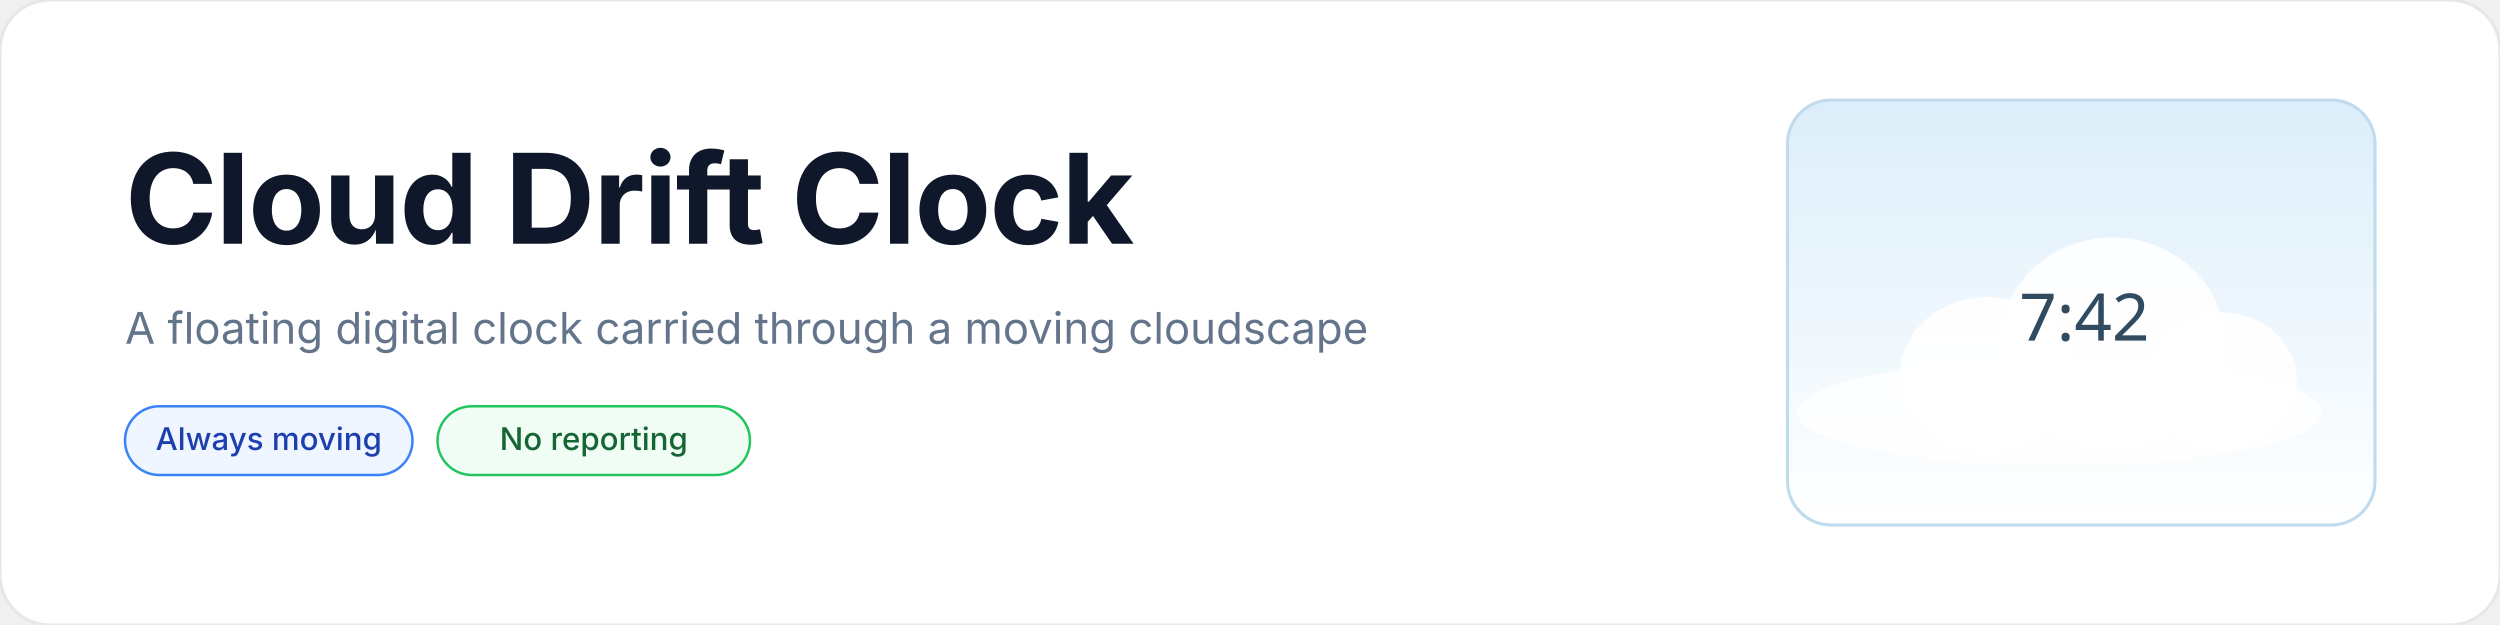
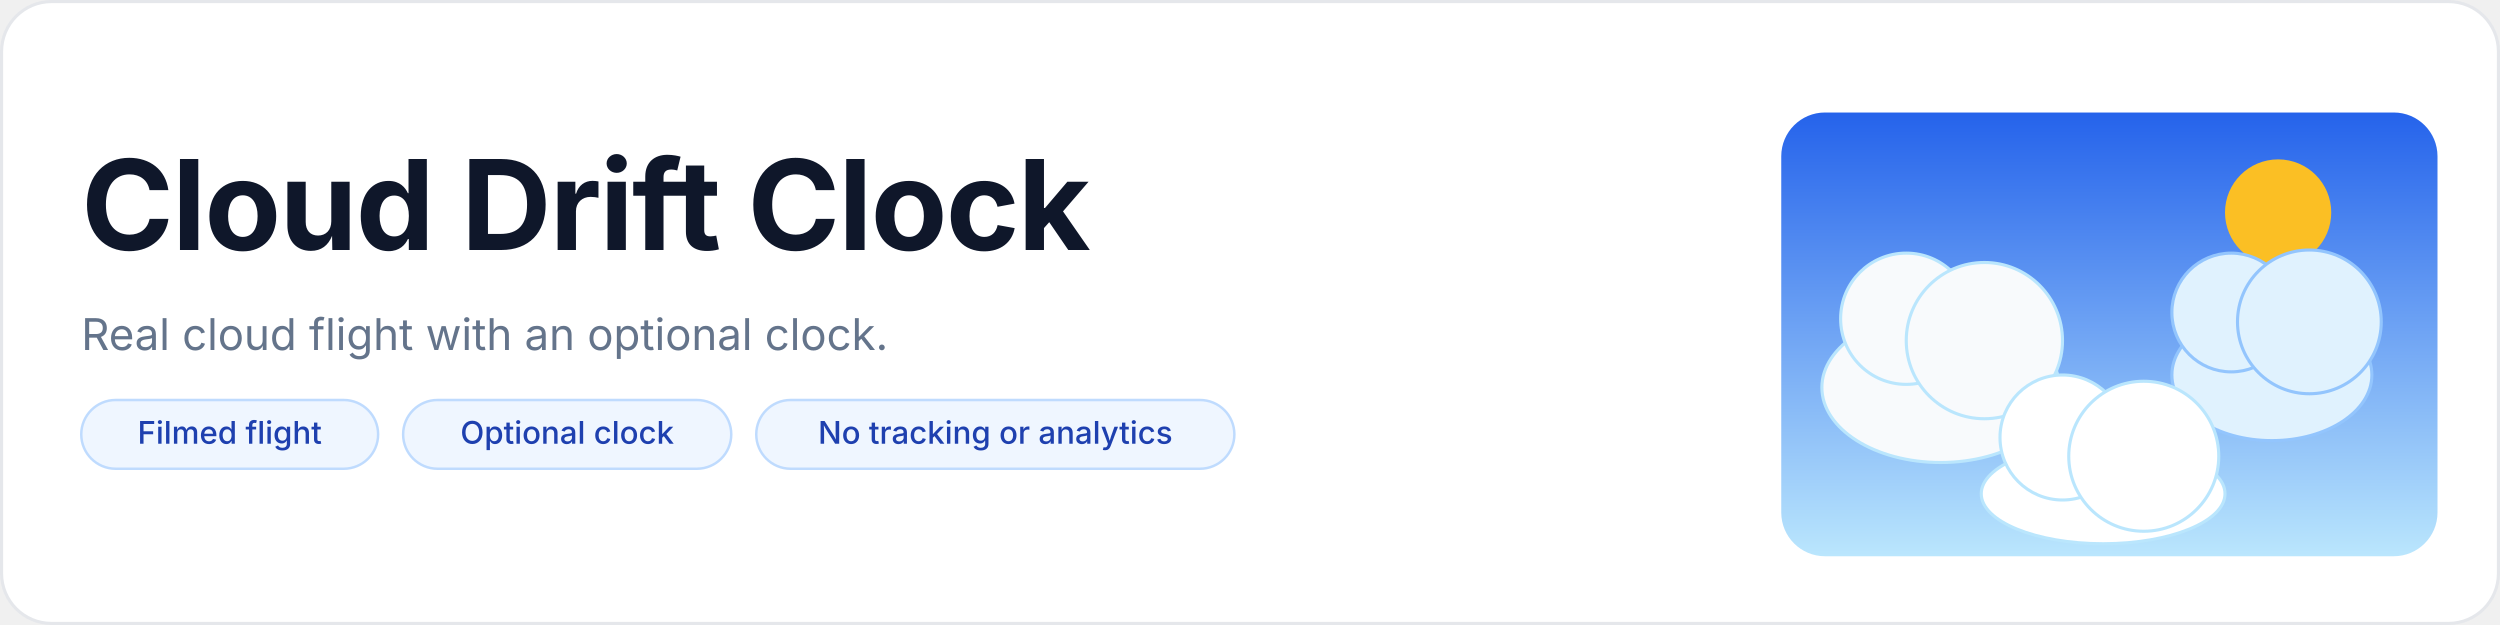
- <svg xmlns="http://www.w3.org/2000/svg" viewBox="0 0 800 200" role="img" aria-labelledby="title desc">
+ <svg xmlns="http://www.w3.org/2000/svg" width="800" height="200" viewBox="0 0 800 200" role="img" aria-label="Cloud Drift Clock: real cloud flight, optional clock, no tracking or analytics">
  <defs>
+     <linearGradient id="background" x2="1" y2="1">
+       <stop stop-color="#0c0a09" />
+       <stop offset="1" stop-color="#1c1917" />
+     </linearGradient>
    <linearGradient id="sky" x2="0" y2="1">
-       <stop stop-color="#dceefa" />
-       <stop offset="1" stop-color="#fff" />
+       <stop stop-color="#2563eb" />
+       <stop offset="1" stop-color="#bae6fd" />
    </linearGradient>
+     <clipPath id="cloudWindow">
+       <rect width="210" height="142" rx="14" />
+     </clipPath>
  </defs>
-   <rect width="800" height="200" rx="16" fill="#fff" stroke="#e5e7eb" />
-   <text x="40" y="78" fill="#0f172a" font-family="system-ui,-apple-system,'Segoe UI',sans-serif" font-size="40" font-weight="700" letter-spacing="-.5">Cloud Drift Clock</text>
-   <text x="40" y="110" fill="#64748b" font-family="system-ui,-apple-system,'Segoe UI',sans-serif" font-size="14">A floating digital clock carried through a moving cloudscape</text>
-   <g font-family="system-ui,-apple-system,'Segoe UI',sans-serif" font-size="10" font-weight="500" text-anchor="middle">
-     <rect x="40" y="130" width="92" height="22" rx="11" fill="#eff6ff" stroke="#3b82f6" stroke-width=".8" />
-     <text x="86" y="144" fill="#1e40af">Always moving</text>
-     <rect x="140" y="130" width="100" height="22" rx="11" fill="#f0fdf4" stroke="#22c55e" stroke-width=".8" />
-     <text x="190" y="144" fill="#166534">No reporting</text>
+   <style>@keyframes driftA{0%,100%{transform:translateX(-5px)}50%{transform:translateX(12px)}}@keyframes driftB{0%,100%{transform:translate(4px,-2px)}50%{transform:translate(-10px,4px)}}.cloud-a{animation:driftA 7s ease-in-out infinite;transform-box:fill-box;transform-origin:center}.cloud-b{animation:driftB 9s ease-in-out -3s infinite;transform-box:fill-box;transform-origin:center}.cloud-c{animation:driftA 6s ease-in-out -2s infinite;transform-box:fill-box;transform-origin:center}@media(prefers-reduced-motion:reduce){.cloud-a,.cloud-b,.cloud-c{animation:none}}</style>
+   <rect x=".5" y=".5" width="799" height="199" rx="16" fill="#fff" stroke="#e5e7eb" />
+   <g font-family="system-ui, -apple-system, 'Segoe UI', sans-serif">
+     <text x="26" y="80" font-size="40" font-weight="700" letter-spacing="-.5" fill="#0f172a">Cloud Drift Clock</text>
+     <text x="26" y="112" font-size="14" fill="#64748b">Real cloud flight with an optional clock.</text>
+     <rect x="26" y="128" width="95" height="22" rx="11" fill="#eff6ff" stroke="#bfdbfe" stroke-width=".8" />
+     <text x="73.5" y="142" font-size="10" font-weight="500" text-anchor="middle" fill="#1e40af">Filmed flight</text>
+     <rect x="129" y="128" width="105" height="22" rx="11" fill="#eff6ff" stroke="#bfdbfe" stroke-width=".8" />
+     <text x="181.5" y="142" font-size="10" font-weight="500" text-anchor="middle" fill="#1e40af">Optional clock</text>
+     <rect x="242" y="128" width="153" height="22" rx="11" fill="#eff6ff" stroke="#bfdbfe" stroke-width=".8" />
+     <text x="318.5" y="142" font-size="10" font-weight="500" text-anchor="middle" fill="#1e40af">No tracking or analytics</text>
  </g>
-   <g transform="translate(572 32)">
-     <rect width="188" height="136" rx="14" fill="url(#sky)" stroke="#bfdbed" />
-     <ellipse cx="87" cy="100" rx="84" ry="17" fill="#fff" opacity=".82" />
-     <ellipse cx="64" cy="88" rx="28" ry="25" fill="#fff" opacity=".93" />
-     <ellipse cx="104" cy="78" rx="36" ry="34" fill="#fff" opacity=".92" />
-     <ellipse cx="139" cy="90" rx="24" ry="22" fill="#fff" opacity=".91" />
-     <text x="95" y="77" text-anchor="middle" fill="#304b60" font-family="system-ui,sans-serif" font-size="21" font-weight="300">7:42</text>
+   <g transform="translate(570,36)">
+     <rect width="210" height="142" rx="14" fill="url(#sky)" />
+     <g clip-path="url(#cloudWindow)">
+       <circle cx="159" cy="32" r="17" fill="#fbbf24" />
+       <g class="cloud-a" fill="#f8fafc" stroke="#bae6fd" stroke-width="1">
+         <ellipse cx="51" cy="88" rx="38" ry="24" />
+         <circle cx="40" cy="66" r="21" />
+         <circle cx="65" cy="73" r="25" />
+       </g>
+       <g class="cloud-b" fill="#e0f2fe" stroke="#93c5fd" stroke-width="1">
+         <ellipse cx="157" cy="84" rx="32" ry="21" />
+         <circle cx="144" cy="64" r="19" />
+         <circle cx="169" cy="67" r="23" />
+       </g>
+       <g class="cloud-c" fill="#ffffff" stroke="#bae6fd" stroke-width="1">
+         <ellipse cx="103" cy="122" rx="39" ry="16" />
+         <circle cx="90" cy="104" r="20" />
+         <circle cx="116" cy="110" r="24" />
+       </g>
+     </g>
  </g>
</svg>
